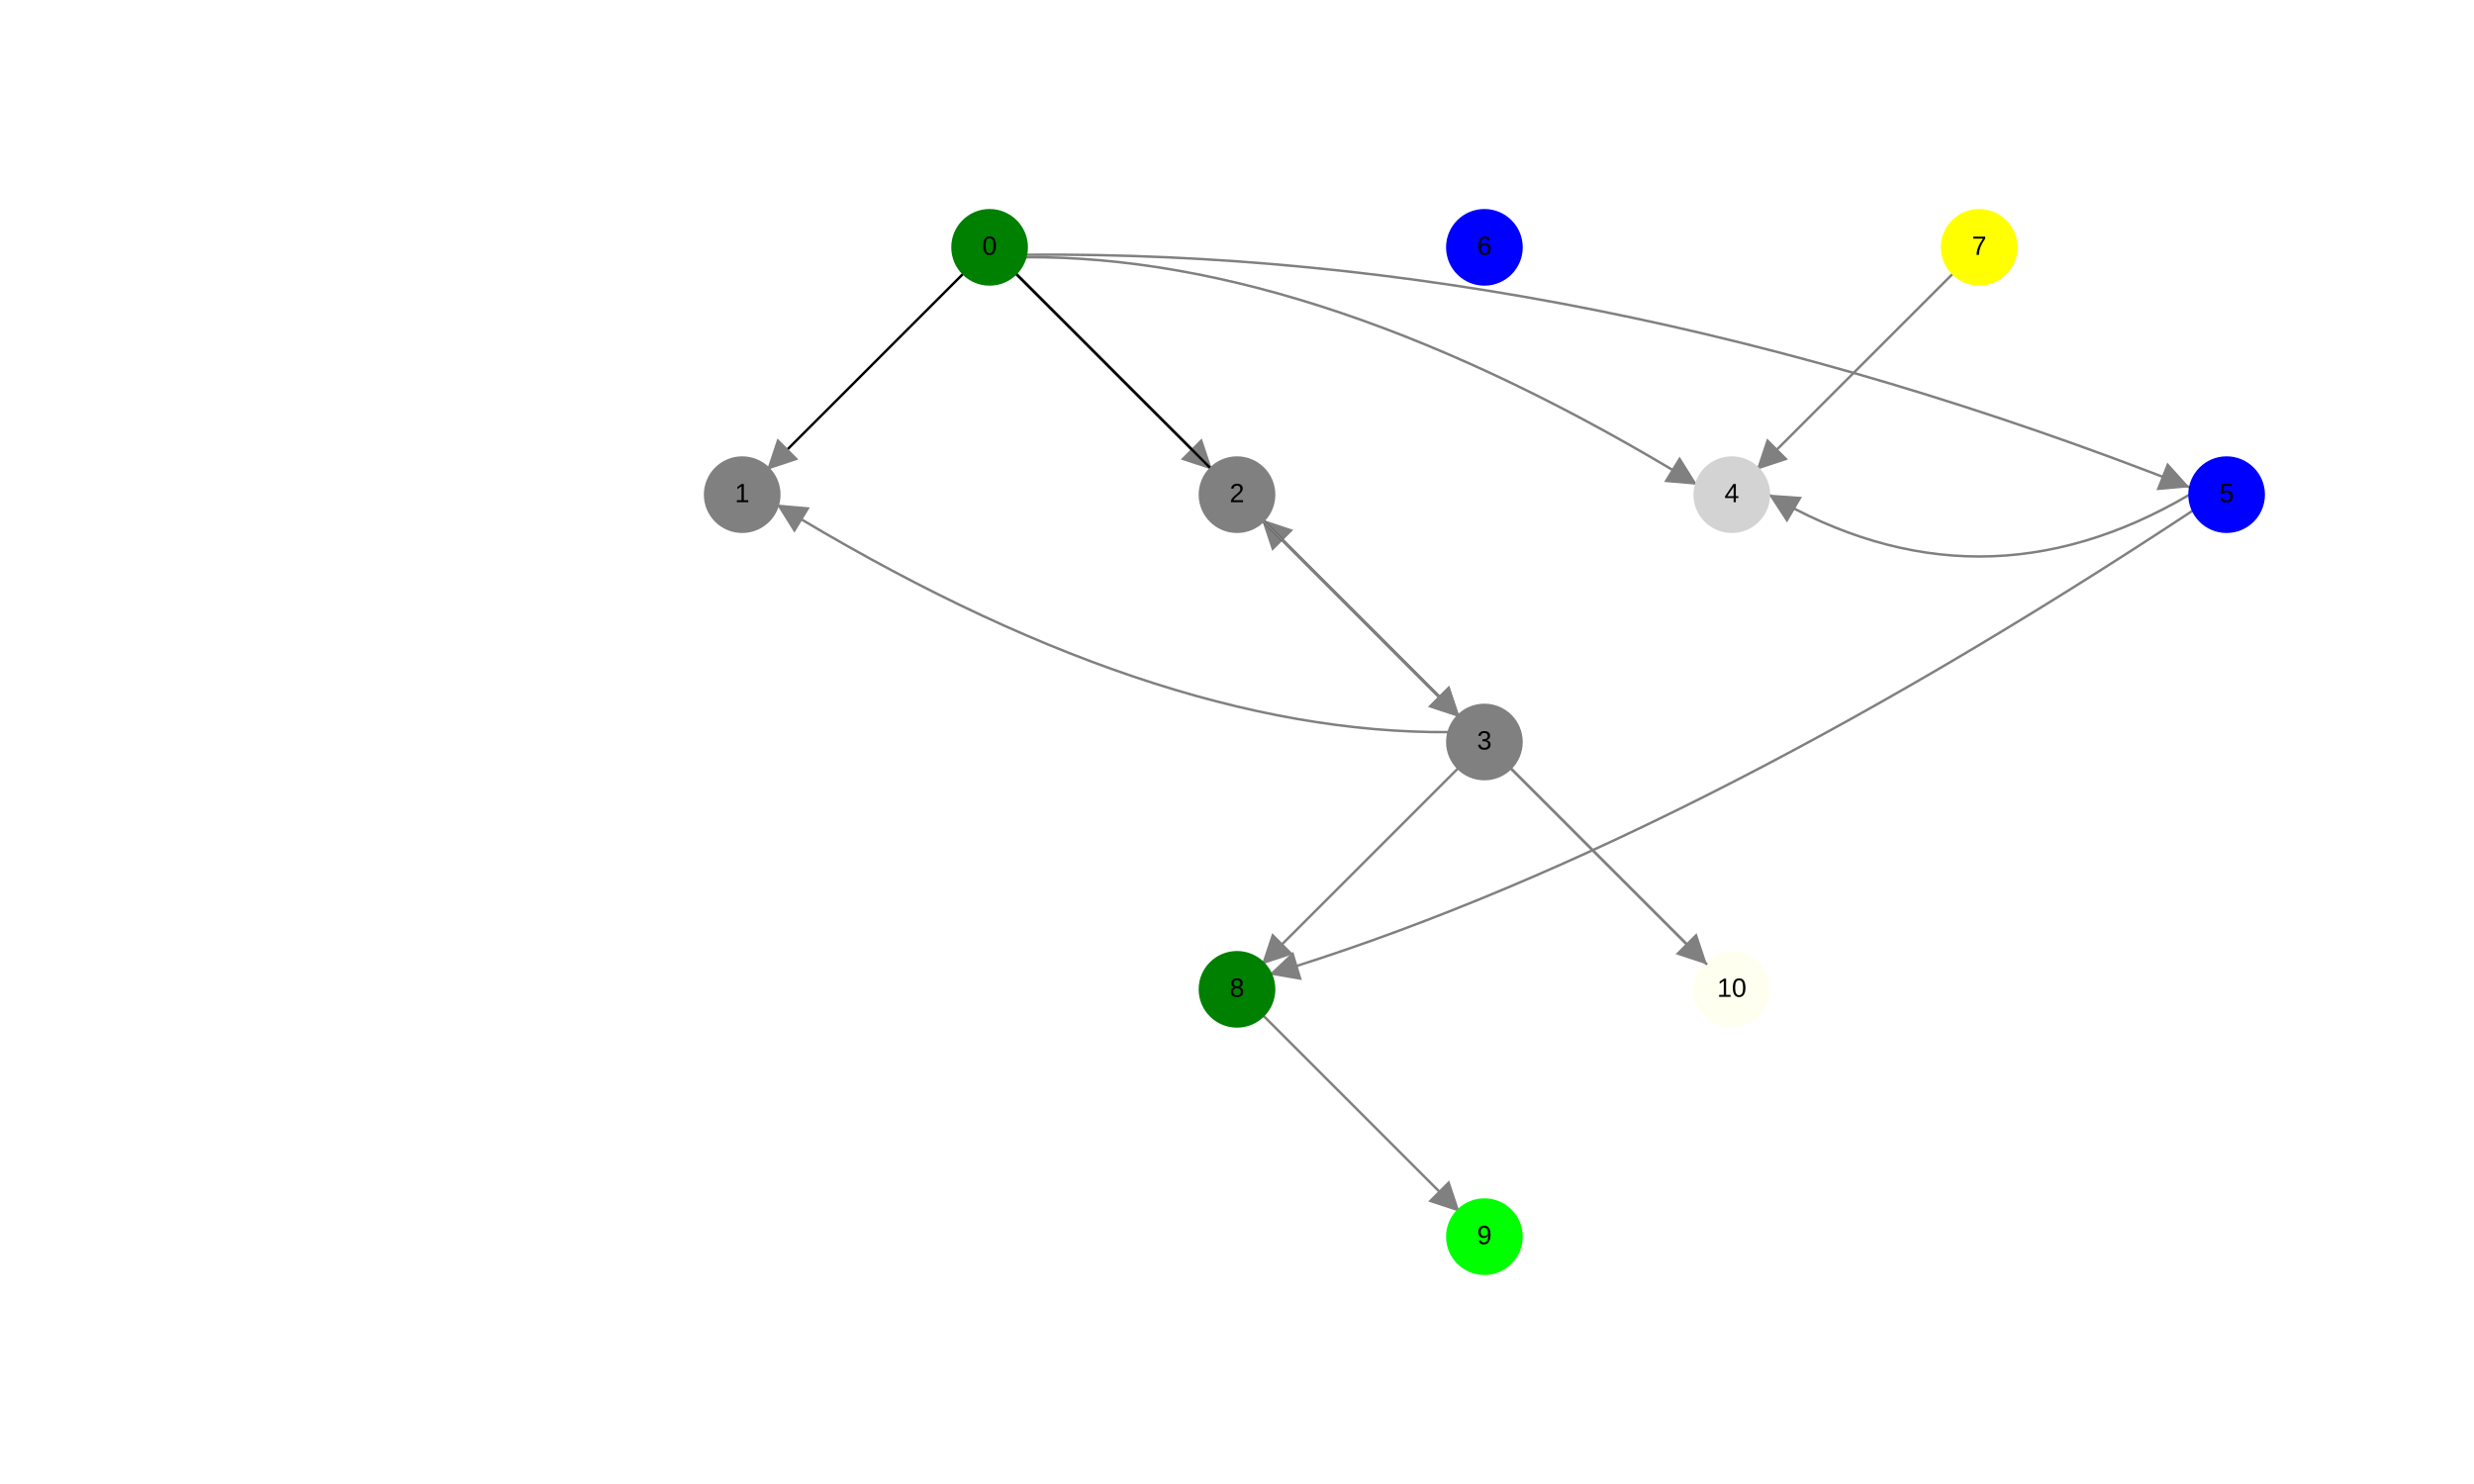
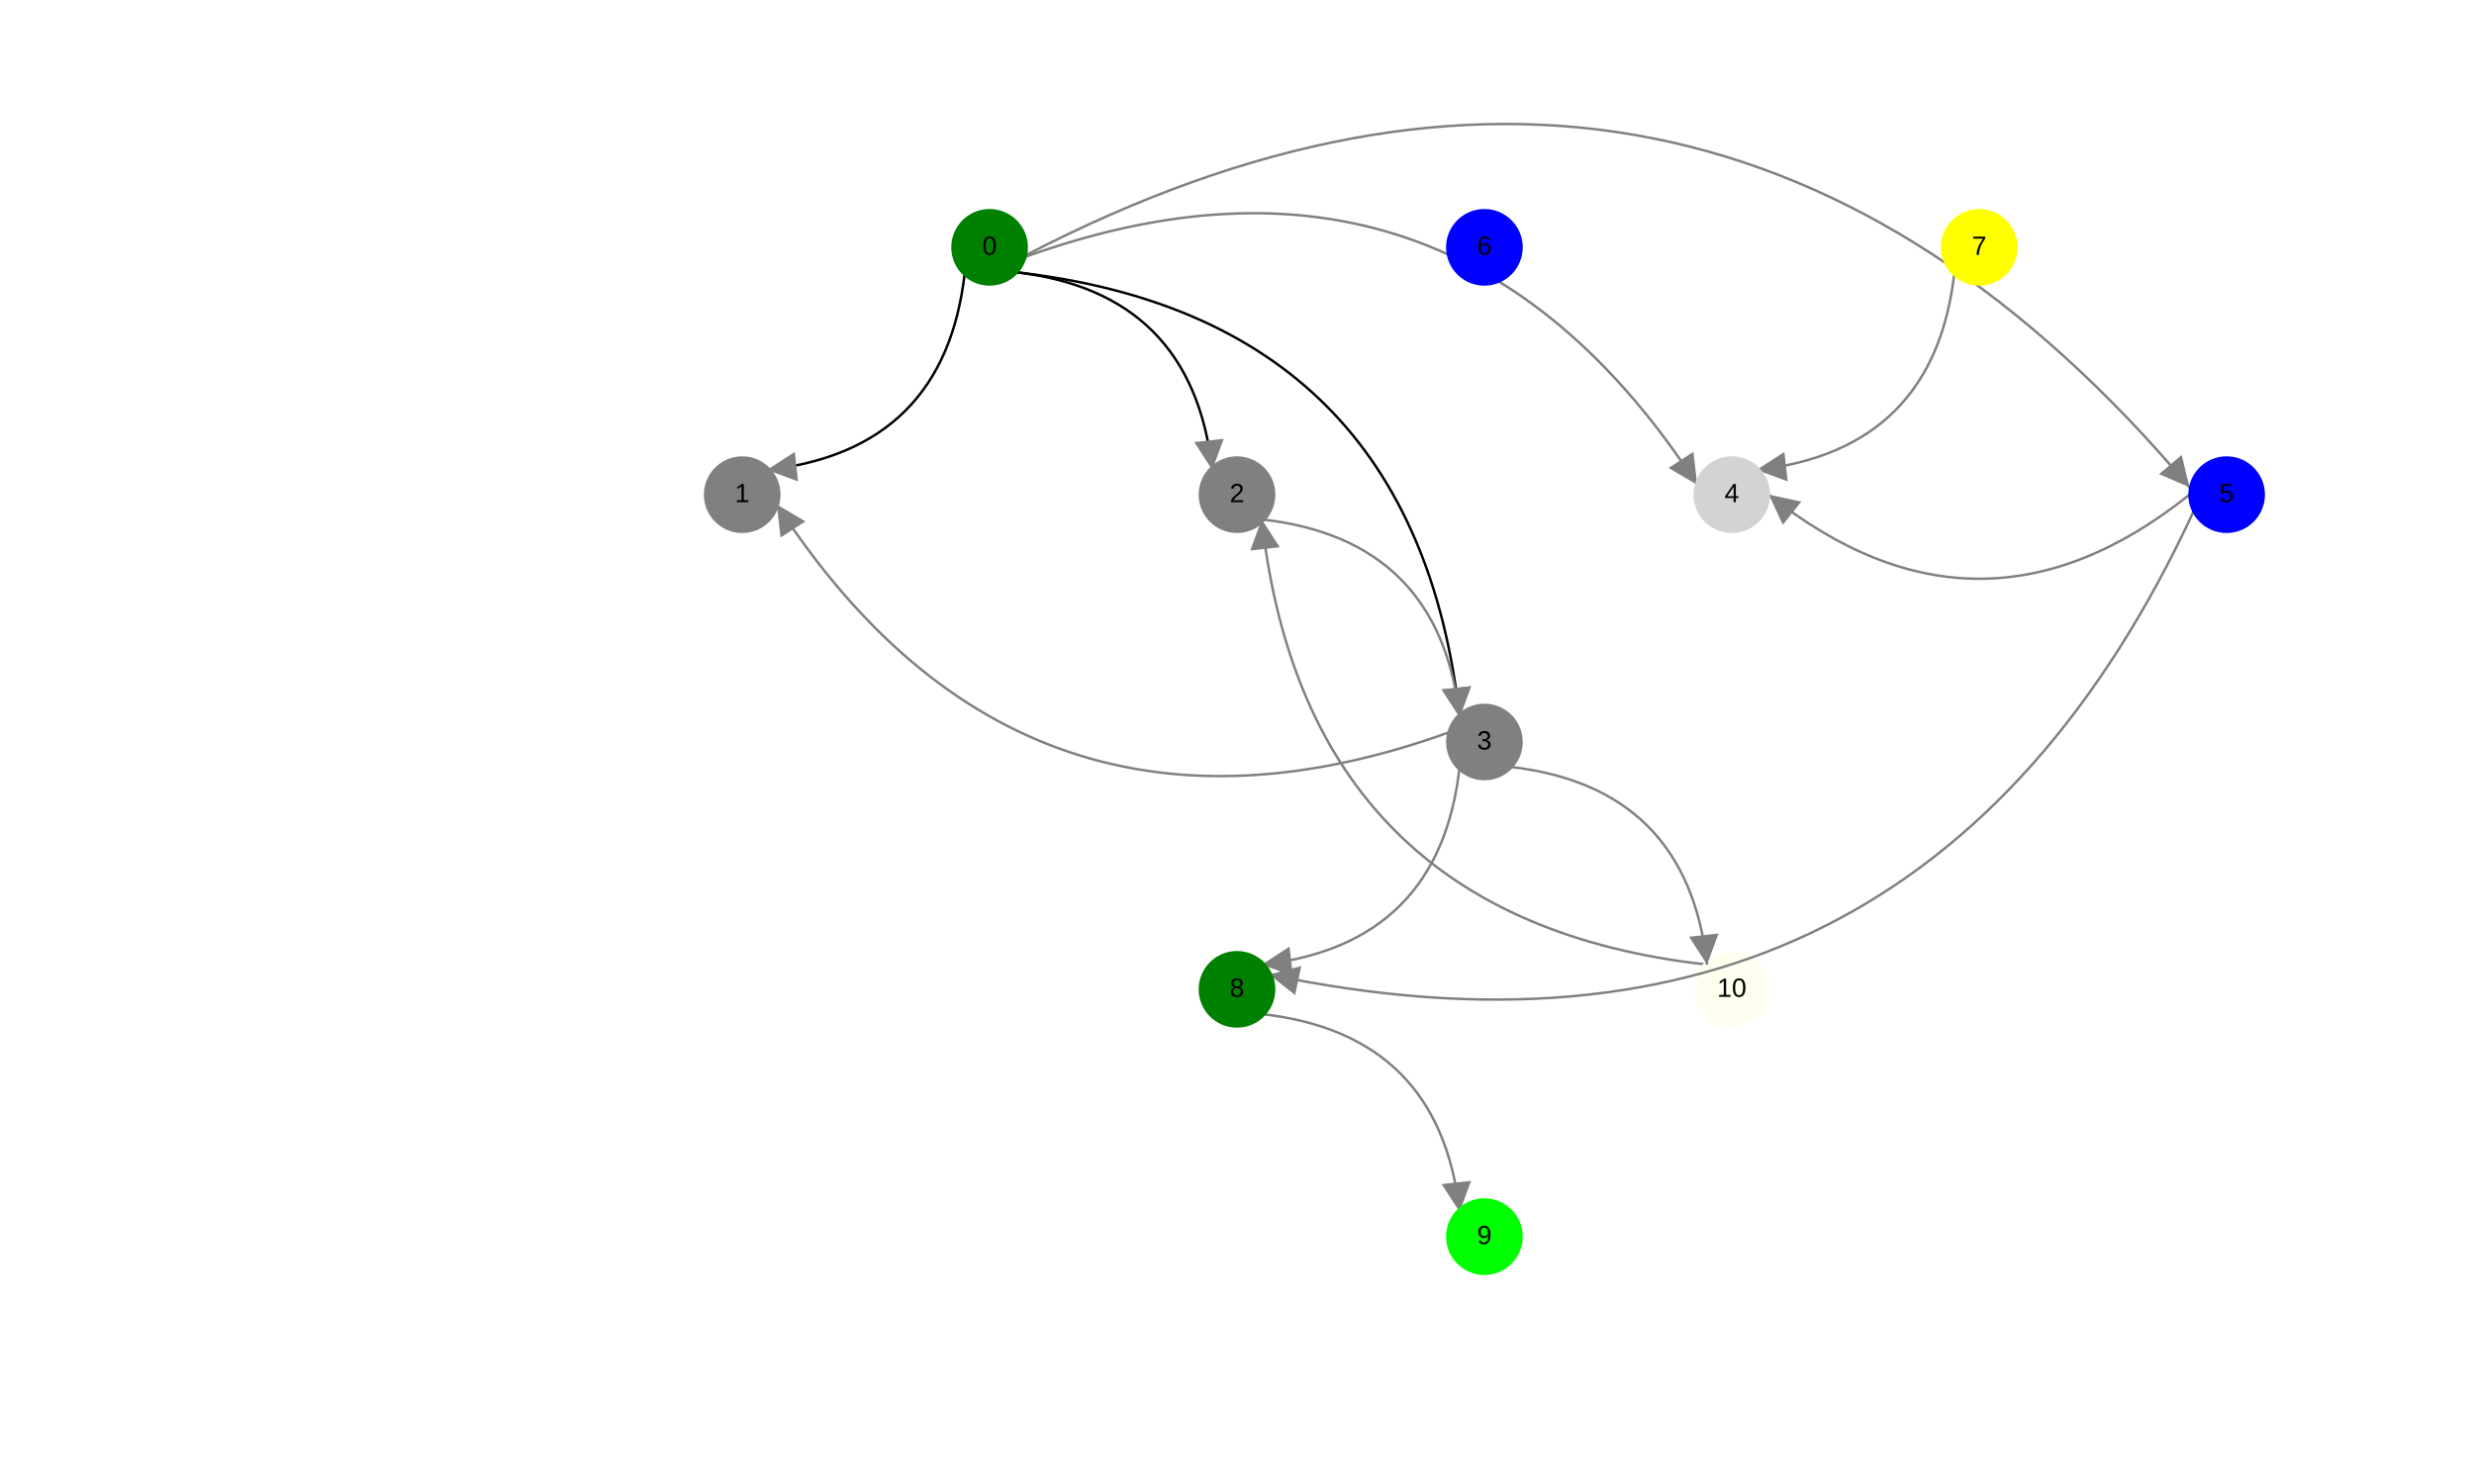
<svg xmlns="http://www.w3.org/2000/svg" viewBox="0 0 1000 600">
  <style type="text/css">text {font-family: Arial, sans serif; font-size: 8pt; text-anchor:middle; dominant-baseline:
        middle;}
    </style>
  <defs>
    <marker id="arrow" markerHeight="12" markerWidth="12" orient="auto-start-reverse" refX="20" refY="10" viewBox="0 0 20 20">
      <path d="M 0 0 L 20 10 L 0 20 Z" fill="gray" />
    </marker>
  </defs>
-   <path d="M 690 390 Q 635 335, 510 210" fill="none" marker-end="url(#arrow)" stroke="gray" />
-   <path d="M 390 110 Q 315 185, 310 190" fill="none" marker-end="url(#arrow)" stroke="black" />
-   <path d="M 410 110 Q 415 115, 490 190" fill="none" marker-end="url(#arrow)" stroke="black" />
-   <path d="M 410 110 Q 465 165, 590 290" fill="none" marker-end="url(#arrow)" stroke="black" />
-   <path d="M 414 104 Q 534 103, 686 196" fill="none" marker-end="url(#arrow)" stroke="gray" />
-   <path d="M 586 296 Q 466 297, 314 204" fill="none" marker-end="url(#arrow)" stroke="gray" />
-   <path d="M 415 103 Q 641 101, 885 197" fill="none" marker-end="url(#arrow)" stroke="gray" />
-   <path d="M 510 210 Q 515 215, 590 290" fill="none" marker-end="url(#arrow)" stroke="gray" />
-   <path d="M 885 200 Q 800 250, 715 200" fill="none" marker-end="url(#arrow)" stroke="gray" />
-   <path d="M 790 110 Q 715 185, 710 190" fill="none" marker-end="url(#arrow)" stroke="gray" />
-   <path d="M 590 310 Q 515 385, 510 390" fill="none" marker-end="url(#arrow)" stroke="gray" />
+   <path d="M 690 390 Q 528 372, 510 210" fill="none" marker-end="url(#arrow)" stroke="gray" />
+   <path d="M 390 110 Q 382 182, 310 190" fill="none" marker-end="url(#arrow)" stroke="black" />
+   <path d="M 410 110 Q 482 118, 490 190" fill="none" marker-end="url(#arrow)" stroke="black" />
+   <path d="M 410 110 Q 572 128, 590 290" fill="none" marker-end="url(#arrow)" stroke="black" />
+   <path d="M 414 104 Q 586 42, 686 196" fill="none" marker-end="url(#arrow)" stroke="gray" />
+   <path d="M 586 296 Q 414 358, 314 204" fill="none" marker-end="url(#arrow)" stroke="gray" />
+   <path d="M 415 103 Q 687 -38, 885 197" fill="none" marker-end="url(#arrow)" stroke="gray" />
+   <path d="M 510 210 Q 582 218, 590 290" fill="none" marker-end="url(#arrow)" stroke="gray" />
+   <path d="M 885 200 Q 800 268, 715 200" fill="none" marker-end="url(#arrow)" stroke="gray" />
+   <path d="M 790 110 Q 782 182, 710 190" fill="none" marker-end="url(#arrow)" stroke="gray" />
+   <path d="M 590 310 Q 582 382, 510 390" fill="none" marker-end="url(#arrow)" stroke="gray" />
  <circle cx="700" cy="400" fill="ivory" r="15" stroke="ivory" stroke-width="1" />
  <text fill="black" x="700" y="400">10</text>
-   <path d="M 887 206 Q 678 344, 513 394" fill="none" marker-end="url(#arrow)" stroke="gray" />
-   <path d="M 510 410 Q 515 415, 590 490" fill="none" marker-end="url(#arrow)" stroke="gray" />
-   <path d="M 610 310 Q 615 315, 690 390" fill="none" marker-end="url(#arrow)" stroke="gray" />
+   <path d="M 887 206 Q 775 449, 513 394" fill="none" marker-end="url(#arrow)" stroke="gray" />
+   <path d="M 510 410 Q 582 418, 590 490" fill="none" marker-end="url(#arrow)" stroke="gray" />
+   <path d="M 610 310 Q 682 318, 690 390" fill="none" marker-end="url(#arrow)" stroke="gray" />
  <circle cx="400" cy="100" fill="green" r="15" stroke="green" stroke-width="1" />
  <text fill="black" x="400" y="100">0</text>
  <circle cx="300" cy="200" fill="gray" r="15" stroke="gray" stroke-width="1" />
  <text fill="black" x="300" y="200">1</text>
  <circle cx="500" cy="200" fill="gray" r="15" stroke="gray" stroke-width="1" />
  <text fill="black" x="500" y="200">2</text>
  <circle cx="600" cy="300" fill="gray" r="15" stroke="gray" stroke-width="1" />
  <text fill="black" x="600" y="300">3</text>
  <circle cx="700" cy="200" fill="lightgray" r="15" stroke="lightgray" stroke-width="1" />
  <text fill="black" x="700" y="200">4</text>
  <circle cx="900" cy="200" fill="blue" r="15" stroke="blue" stroke-width="1" />
  <text fill="black" x="900" y="200">5</text>
  <circle cx="600" cy="100" fill="blue" r="15" stroke="blue" stroke-width="1" />
  <text fill="black" x="600" y="100">6</text>
  <circle cx="800" cy="100" fill="yellow" r="15" stroke="yellow" stroke-width="1" />
  <text fill="black" x="800" y="100">7</text>
  <circle cx="500" cy="400" fill="green" r="15" stroke="green" stroke-width="1" />
  <text fill="black" x="500" y="400">8</text>
  <circle cx="600" cy="500" fill="lime" r="15" stroke="lime" stroke-width="1" />
  <text fill="black" x="600" y="500">9</text>
</svg>
